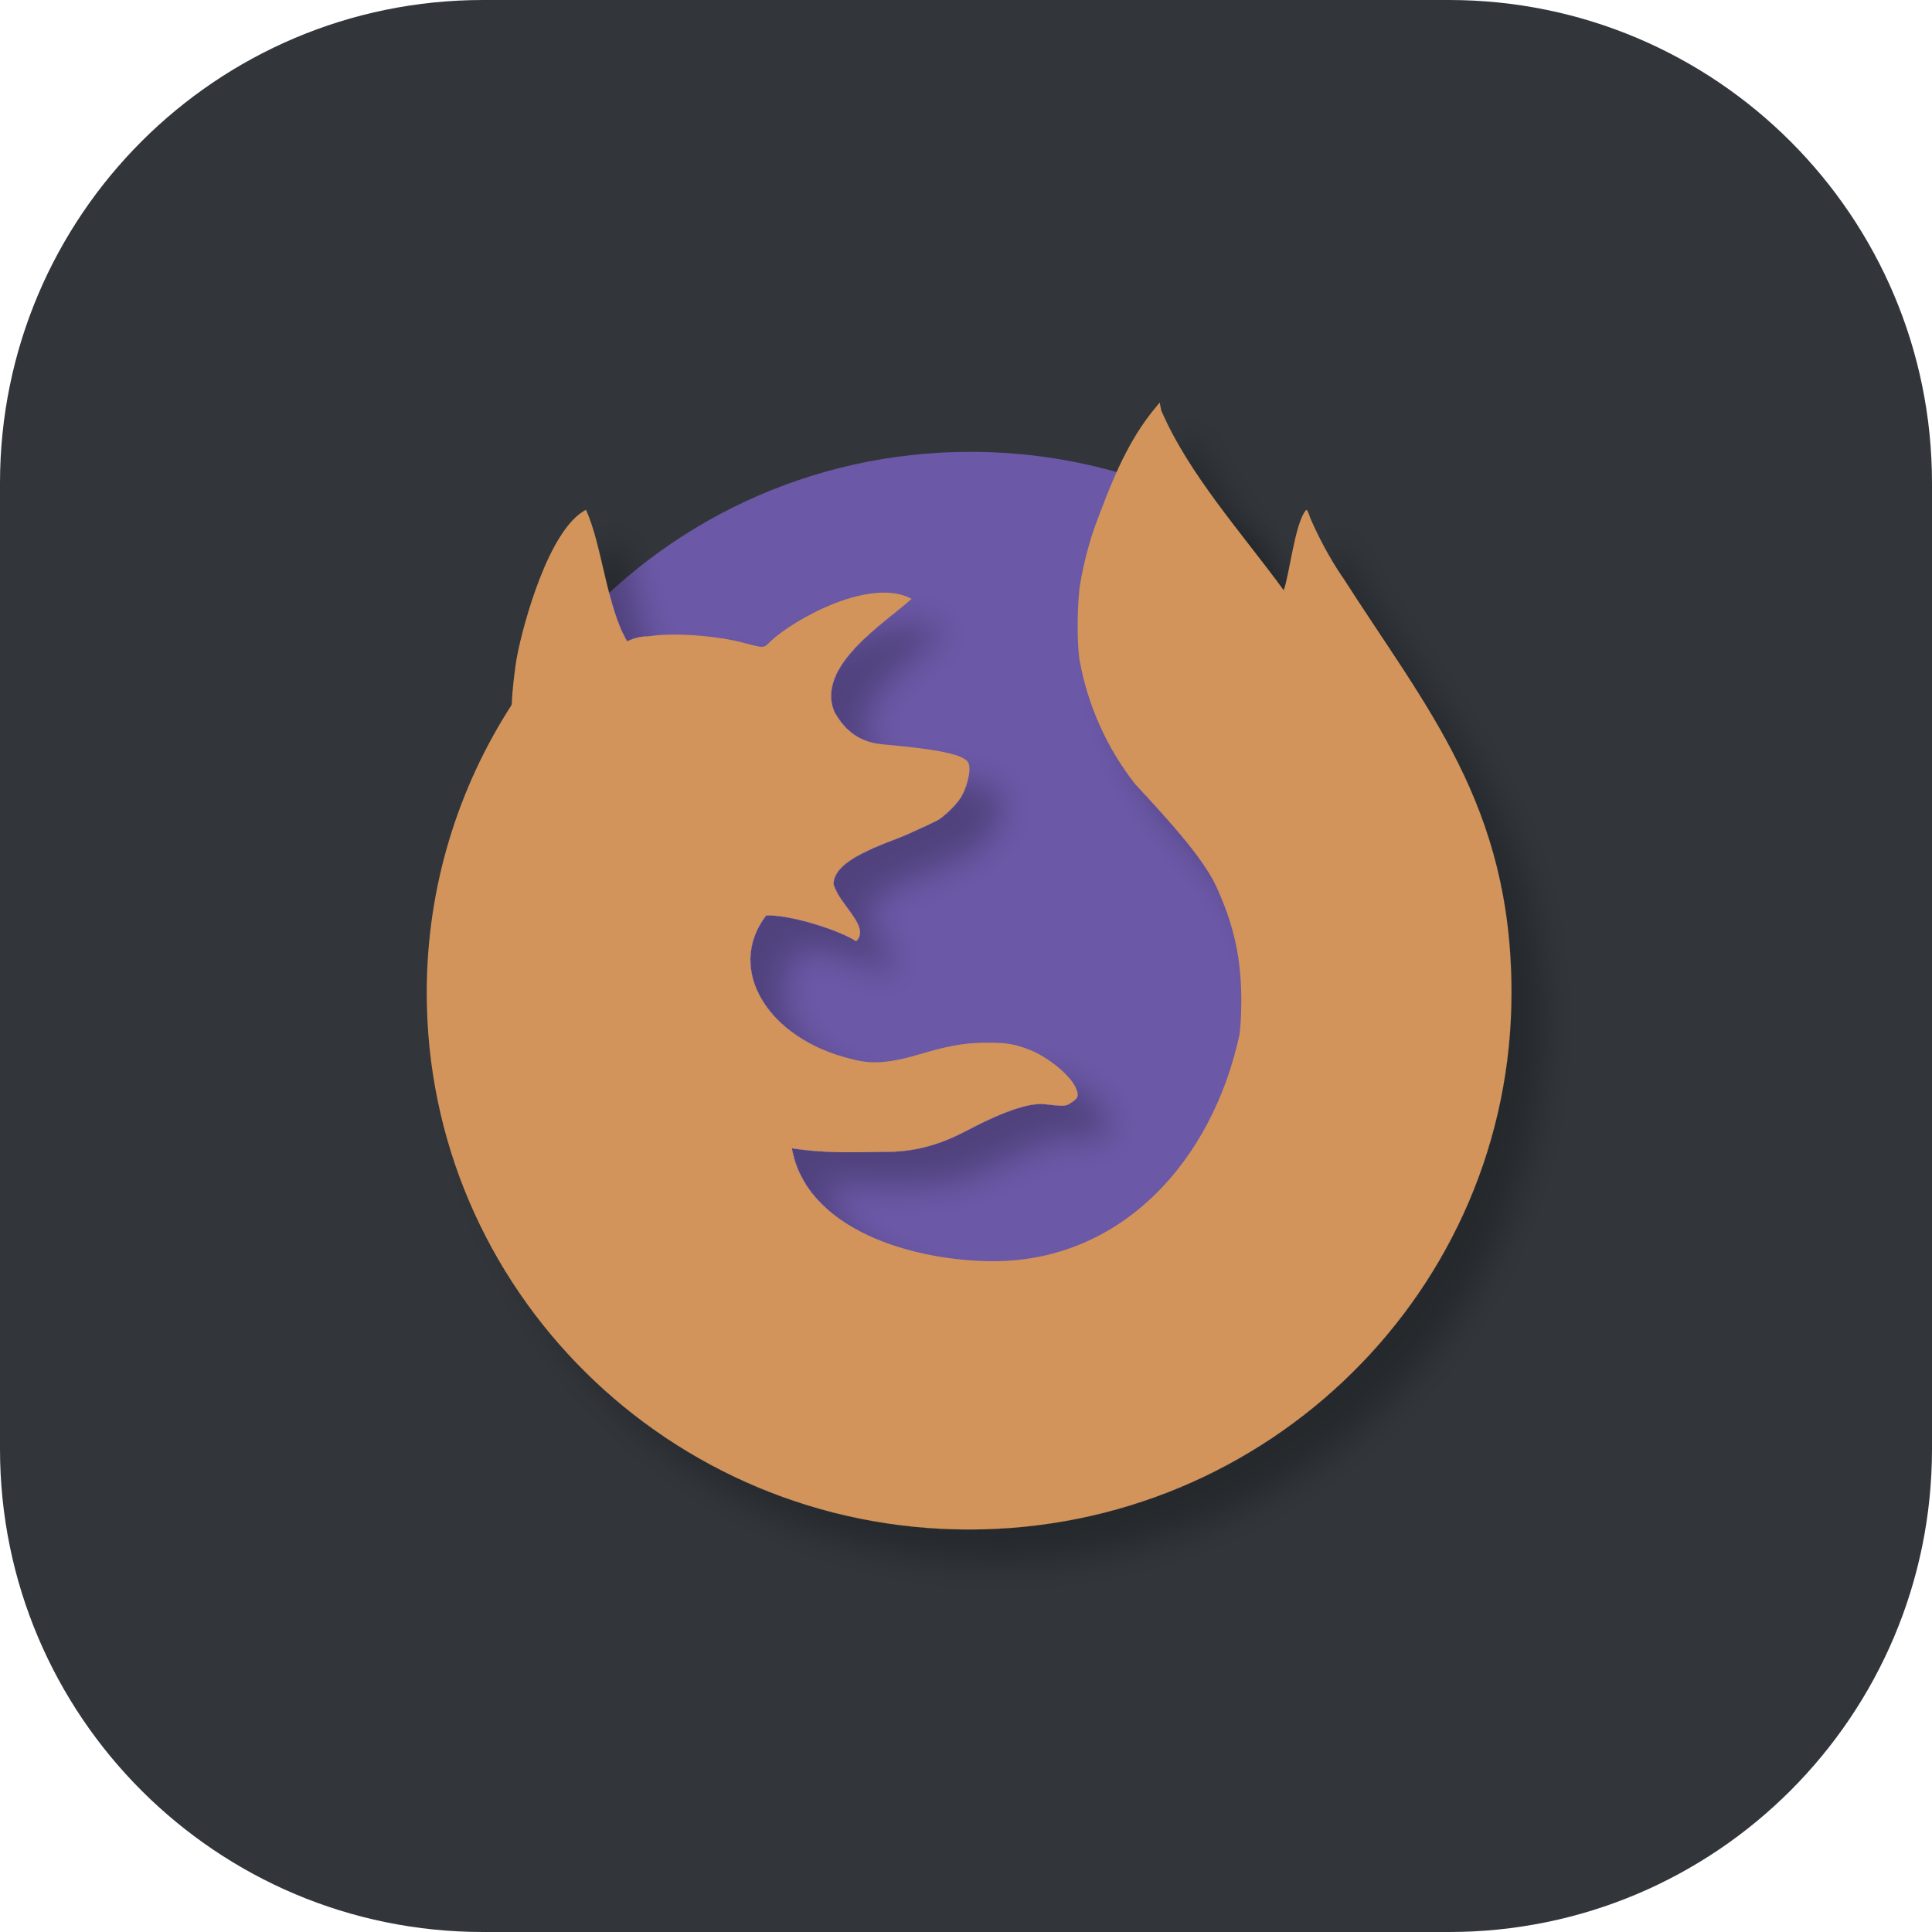
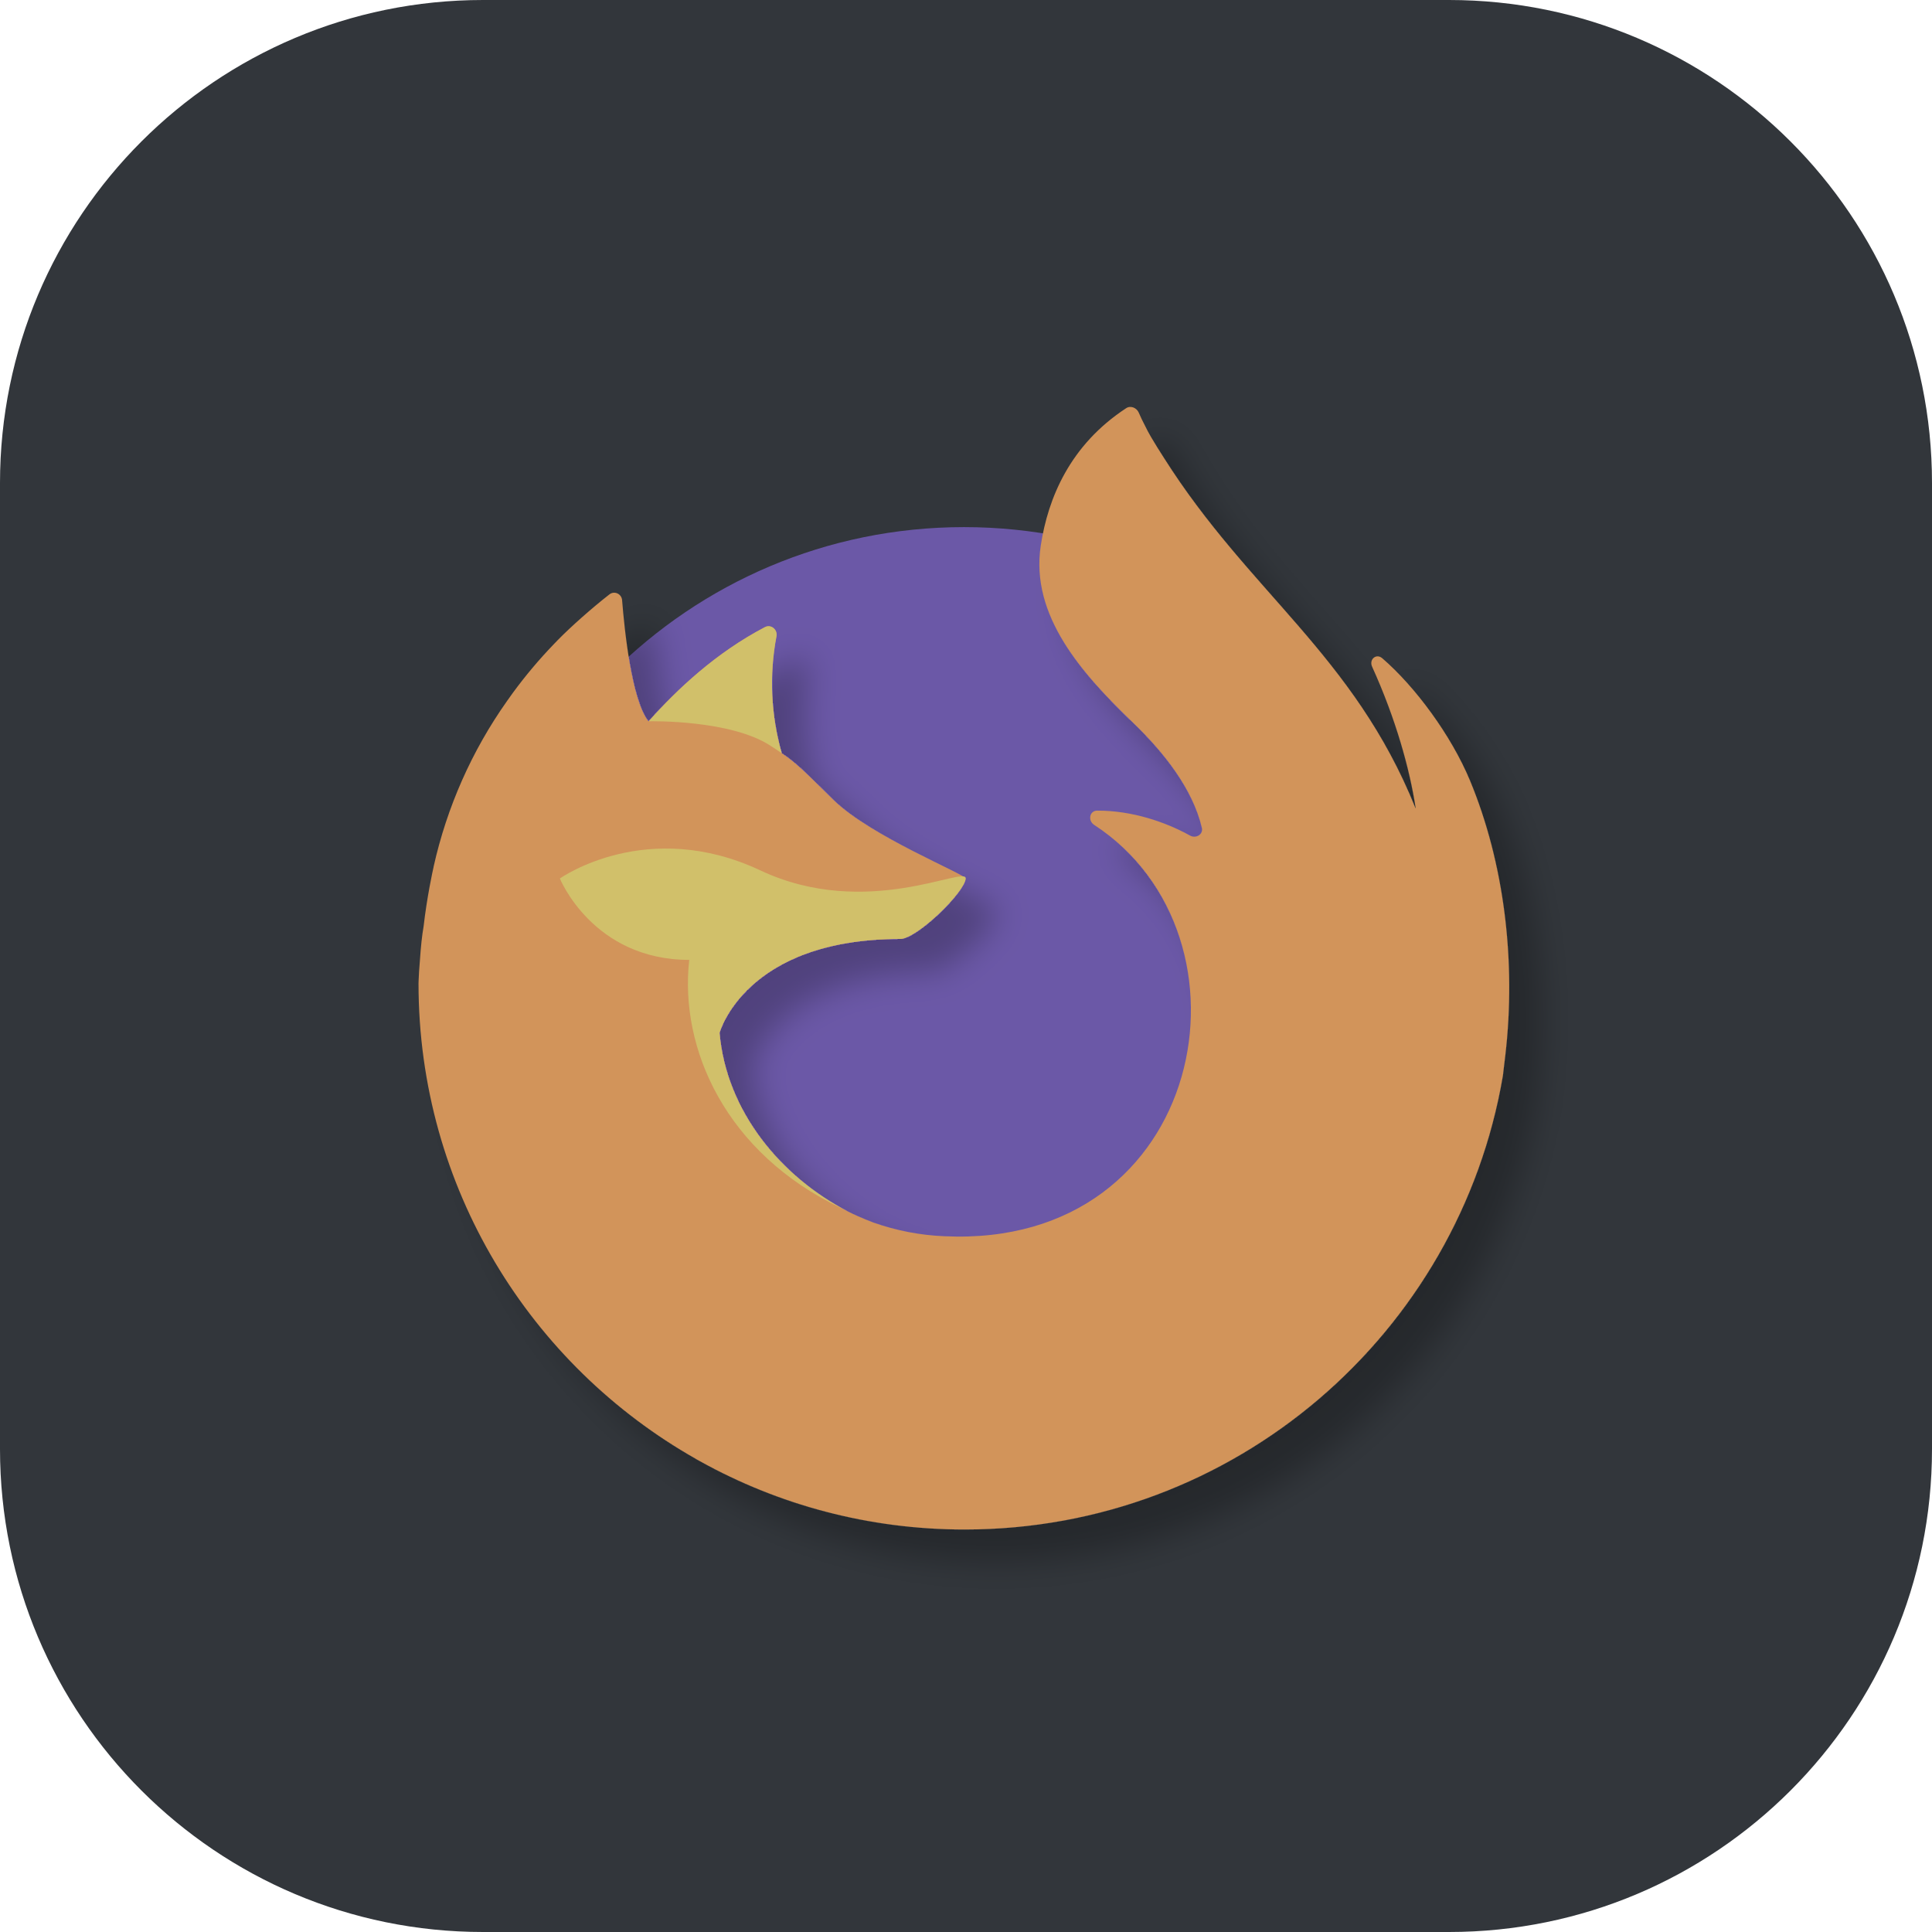
<svg xmlns="http://www.w3.org/2000/svg" width="24" height="24" viewBox="0 0 24 24" fill="none">
  <rect width="24" height="24" rx="6" fill="#32363B" />
-   <g filter="url(#filter0_d_279_719)">
-     <path d="M15.225 6.418C14.284 5.904 13.205 5.613 12.055 5.613C10.056 5.613 8.268 6.494 7.054 7.894C6.895 13.099 12.713 18.822 15.22 16.988C16.642 15.947 15.71 9.768 15.225 6.418Z" fill="#6B58A7" />
-   </g>
-   <g filter="url(#filter1_d_279_719)">
-     <path d="M14.406 5L14.325 5.099C14.312 5.116 14.298 5.133 14.284 5.151C13.972 5.56 13.795 6.022 13.609 6.519C13.538 6.709 13.462 6.997 13.421 7.236C13.379 7.475 13.375 8.008 13.414 8.217C13.517 8.773 13.753 9.296 14.1 9.738C14.502 10.171 14.939 10.649 15.102 10.997C15.326 11.476 15.42 11.902 15.42 12.432C15.42 12.592 15.411 12.756 15.397 12.854C15.058 14.424 13.934 15.658 12.357 15.667C11.359 15.67 10.017 15.284 9.836 14.264C10.317 14.336 10.677 14.31 11.021 14.308C11.338 14.306 11.641 14.238 12.011 14.044C12.562 13.753 12.834 13.699 12.985 13.717C13.207 13.742 13.235 13.742 13.284 13.711C13.387 13.648 13.416 13.622 13.357 13.5C13.282 13.347 13.018 13.132 12.797 13.044C12.612 12.971 12.511 12.953 12.289 12.953C12.063 12.953 11.871 12.963 11.464 13.085C11.057 13.207 10.832 13.226 10.581 13.156C9.538 12.909 9.008 12.042 9.516 11.372C9.821 11.358 10.441 11.561 10.635 11.692C10.82 11.512 10.418 11.235 10.354 10.982C10.354 10.667 11.004 10.483 11.271 10.364C11.447 10.286 11.618 10.206 11.652 10.186C11.725 10.144 11.865 10.009 11.922 9.926C12.01 9.8 12.067 9.567 12.032 9.482C11.987 9.377 11.69 9.311 10.969 9.247C10.697 9.223 10.511 9.1 10.368 8.85C10.117 8.276 11.006 7.729 11.324 7.439C10.818 7.166 9.877 7.683 9.576 7.963C9.479 8.057 9.508 8.056 9.216 7.98C9.196 7.975 9.176 7.97 9.155 7.965C9.148 7.964 9.14 7.962 9.133 7.96C9.119 7.957 9.105 7.954 9.091 7.952C9.082 7.95 9.072 7.948 9.062 7.946C9.05 7.944 9.039 7.941 9.027 7.939C9.015 7.937 9.003 7.935 8.991 7.933C8.983 7.932 8.974 7.931 8.965 7.93C8.887 7.917 8.806 7.907 8.725 7.9C8.636 7.891 8.546 7.886 8.46 7.884C8.434 7.883 8.408 7.883 8.383 7.883C8.355 7.883 8.329 7.883 8.303 7.884C8.298 7.884 8.293 7.884 8.288 7.885C8.266 7.885 8.244 7.886 8.223 7.887C8.22 7.887 8.218 7.888 8.215 7.888C8.192 7.889 8.169 7.891 8.148 7.893C8.144 7.893 8.144 7.893 8.143 7.894C8.12 7.896 8.1 7.899 8.079 7.902H8.079C8.07 7.903 8.06 7.904 8.051 7.905C7.955 7.905 7.866 7.932 7.79 7.967C7.537 7.543 7.476 6.757 7.279 6.333C6.818 6.572 6.502 7.746 6.424 8.146C6.394 8.306 6.36 8.615 6.359 8.724C6.359 8.74 6.355 8.746 6.355 8.757C5.689 9.791 5.301 11.017 5.301 12.333C5.301 16.015 8.317 19 12.038 19C15.759 19 18.776 16.015 18.776 12.333C18.776 10 17.72 8.801 16.674 7.163C16.674 7.162 16.674 7.162 16.671 7.161C16.517 6.933 16.384 6.682 16.276 6.434C16.259 6.38 16.239 6.335 16.231 6.335C16.228 6.335 16.225 6.337 16.221 6.34C16.085 6.503 16.019 7.136 15.947 7.333C15.421 6.613 14.769 5.896 14.425 5.098L14.406 5Z" fill="#D2945A" />
+   <ellipse cx="11.975" cy="12.742" rx="6.194" ry="6.194" fill="#6B58A7" />
+   <g filter="url(#filter0_d_316_128)">
+     <path d="M10.534 15.051C10.536 15.052 10.538 15.053 10.54 15.054C10.539 15.053 10.537 15.052 10.535 15.051C10.527 15.047 10.518 15.043 10.51 15.039C10.518 15.043 10.526 15.047 10.534 15.051Z" fill="#D2945A" />
+     <path fill-rule="evenodd" clip-rule="evenodd" d="M13.989 5.071C14.044 5.034 14.12 5.065 14.146 5.126C14.17 5.183 14.198 5.239 14.223 5.287C14.246 5.335 14.271 5.382 14.298 5.428C14.35 5.517 14.404 5.603 14.458 5.687C15.518 7.363 16.816 8.134 17.583 10.038C17.584 10.04 17.586 10.039 17.586 10.037C17.586 10.037 17.586 10.037 17.586 10.037C17.513 9.553 17.338 8.927 17.045 8.282C17.004 8.192 17.096 8.112 17.171 8.177C17.579 8.528 18.028 9.137 18.26 9.695C18.685 10.718 18.835 11.94 18.7 13.104C18.69 13.191 18.68 13.278 18.669 13.365C18.124 16.564 15.338 19 11.983 19C10.791 19 9.671 18.693 8.698 18.153C8.683 18.145 8.667 18.136 8.651 18.127L8.647 18.124C6.589 16.96 5.199 14.751 5.199 12.217C5.199 12.206 5.2 12.194 5.2 12.183C5.203 12.104 5.208 12.026 5.215 11.947C5.229 11.744 5.242 11.625 5.262 11.509C5.304 11.143 5.374 10.823 5.386 10.771L5.386 10.77C5.387 10.768 5.387 10.766 5.387 10.764C5.552 10.026 5.861 9.327 6.298 8.709L6.37 8.608C6.526 8.395 6.696 8.193 6.879 8.003C6.897 7.985 6.914 7.967 6.931 7.949C7.096 7.781 7.352 7.554 7.57 7.384C7.632 7.335 7.722 7.377 7.728 7.456C7.758 7.835 7.847 8.697 8.055 8.96H8.058C8.416 8.558 8.896 8.108 9.502 7.791C9.577 7.752 9.661 7.821 9.645 7.903C9.553 8.385 9.575 8.883 9.71 9.356L9.71 9.356C9.771 9.397 9.83 9.441 9.886 9.489H9.886C9.99 9.576 10.106 9.693 10.352 9.935C10.812 10.389 11.993 10.859 11.995 10.914C11.984 11.082 11.388 11.664 11.18 11.664C9.257 11.664 8.94 12.823 8.938 12.831C9.023 13.813 9.707 14.623 10.536 15.051C10.573 15.07 10.612 15.088 10.65 15.105C10.716 15.134 10.782 15.162 10.849 15.187C11.133 15.287 11.431 15.345 11.732 15.357C14.985 15.51 15.714 11.627 13.592 10.247C13.511 10.194 13.534 10.07 13.63 10.07C14.061 10.068 14.479 10.211 14.783 10.38C14.857 10.421 14.95 10.365 14.93 10.283C14.817 9.8 14.459 9.347 14.081 8.983C13.444 8.371 12.795 7.65 12.929 6.776C13.019 6.185 13.293 5.527 13.989 5.071ZM10.54 15.054C10.538 15.053 10.536 15.052 10.534 15.051C10.526 15.047 10.518 15.043 10.51 15.039C10.518 15.043 10.527 15.047 10.535 15.051C10.537 15.052 10.539 15.053 10.54 15.054Z" fill="#D2945A" />
+     <path d="M6.955 10.913C6.971 10.902 8.042 10.151 9.449 10.814C10.762 11.431 12.005 10.746 11.996 10.913C11.985 11.082 11.39 11.664 11.181 11.664C9.252 11.664 8.938 12.831 8.938 12.831C9.024 13.814 9.708 14.623 10.536 15.051C10.504 15.037 10.474 15.019 10.442 15.004C9.023 14.326 8.437 13.033 8.562 11.924C7.364 11.924 6.955 10.913 6.955 10.913ZM9.503 7.79C9.578 7.751 9.661 7.821 9.646 7.904C9.554 8.385 9.576 8.883 9.711 9.357C9.664 9.325 9.618 9.293 9.57 9.263C9.076 8.941 8.091 8.959 8.059 8.96C8.416 8.558 8.896 8.107 9.503 7.79Z" fill="#D1C06A" />
  </g>
  <defs>
-     <filter id="filter0_d_279_719" x="7.051" y="5.613" width="9.726" height="12.525" filterUnits="userSpaceOnUse" color-interpolation-filters="sRGB">
+     <filter id="filter0_d_316_128" x="5.199" y="5.055" width="14.349" height="14.745" filterUnits="userSpaceOnUse" color-interpolation-filters="sRGB">
      <feFlood flood-opacity="0" result="BackgroundImageFix" />
      <feColorMatrix in="SourceAlpha" type="matrix" values="0 0 0 0 0 0 0 0 0 0 0 0 0 0 0 0 0 0 127 0" result="hardAlpha" />
      <feOffset dx="0.4" dy="0.4" />
      <feGaussianBlur stdDeviation="0.2" />
      <feComposite in2="hardAlpha" operator="out" />
      <feColorMatrix type="matrix" values="0 0 0 0 0 0 0 0 0 0 0 0 0 0 0 0 0 0 0.25 0" />
-       <feBlend mode="normal" in2="BackgroundImageFix" result="effect1_dropShadow_279_719" />
-       <feBlend mode="normal" in="SourceGraphic" in2="effect1_dropShadow_279_719" result="shape" />
-     </filter>
-     <filter id="filter1_d_279_719" x="5.301" y="5" width="14.275" height="14.8" filterUnits="userSpaceOnUse" color-interpolation-filters="sRGB">
-       <feFlood flood-opacity="0" result="BackgroundImageFix" />
-       <feColorMatrix in="SourceAlpha" type="matrix" values="0 0 0 0 0 0 0 0 0 0 0 0 0 0 0 0 0 0 127 0" result="hardAlpha" />
-       <feOffset dx="0.4" dy="0.4" />
-       <feGaussianBlur stdDeviation="0.2" />
-       <feComposite in2="hardAlpha" operator="out" />
-       <feColorMatrix type="matrix" values="0 0 0 0 0 0 0 0 0 0 0 0 0 0 0 0 0 0 0.25 0" />
-       <feBlend mode="normal" in2="BackgroundImageFix" result="effect1_dropShadow_279_719" />
-       <feBlend mode="normal" in="SourceGraphic" in2="effect1_dropShadow_279_719" result="shape" />
+       <feBlend mode="normal" in2="BackgroundImageFix" result="effect1_dropShadow_316_128" />
+       <feBlend mode="normal" in="SourceGraphic" in2="effect1_dropShadow_316_128" result="shape" />
    </filter>
  </defs>
</svg>
